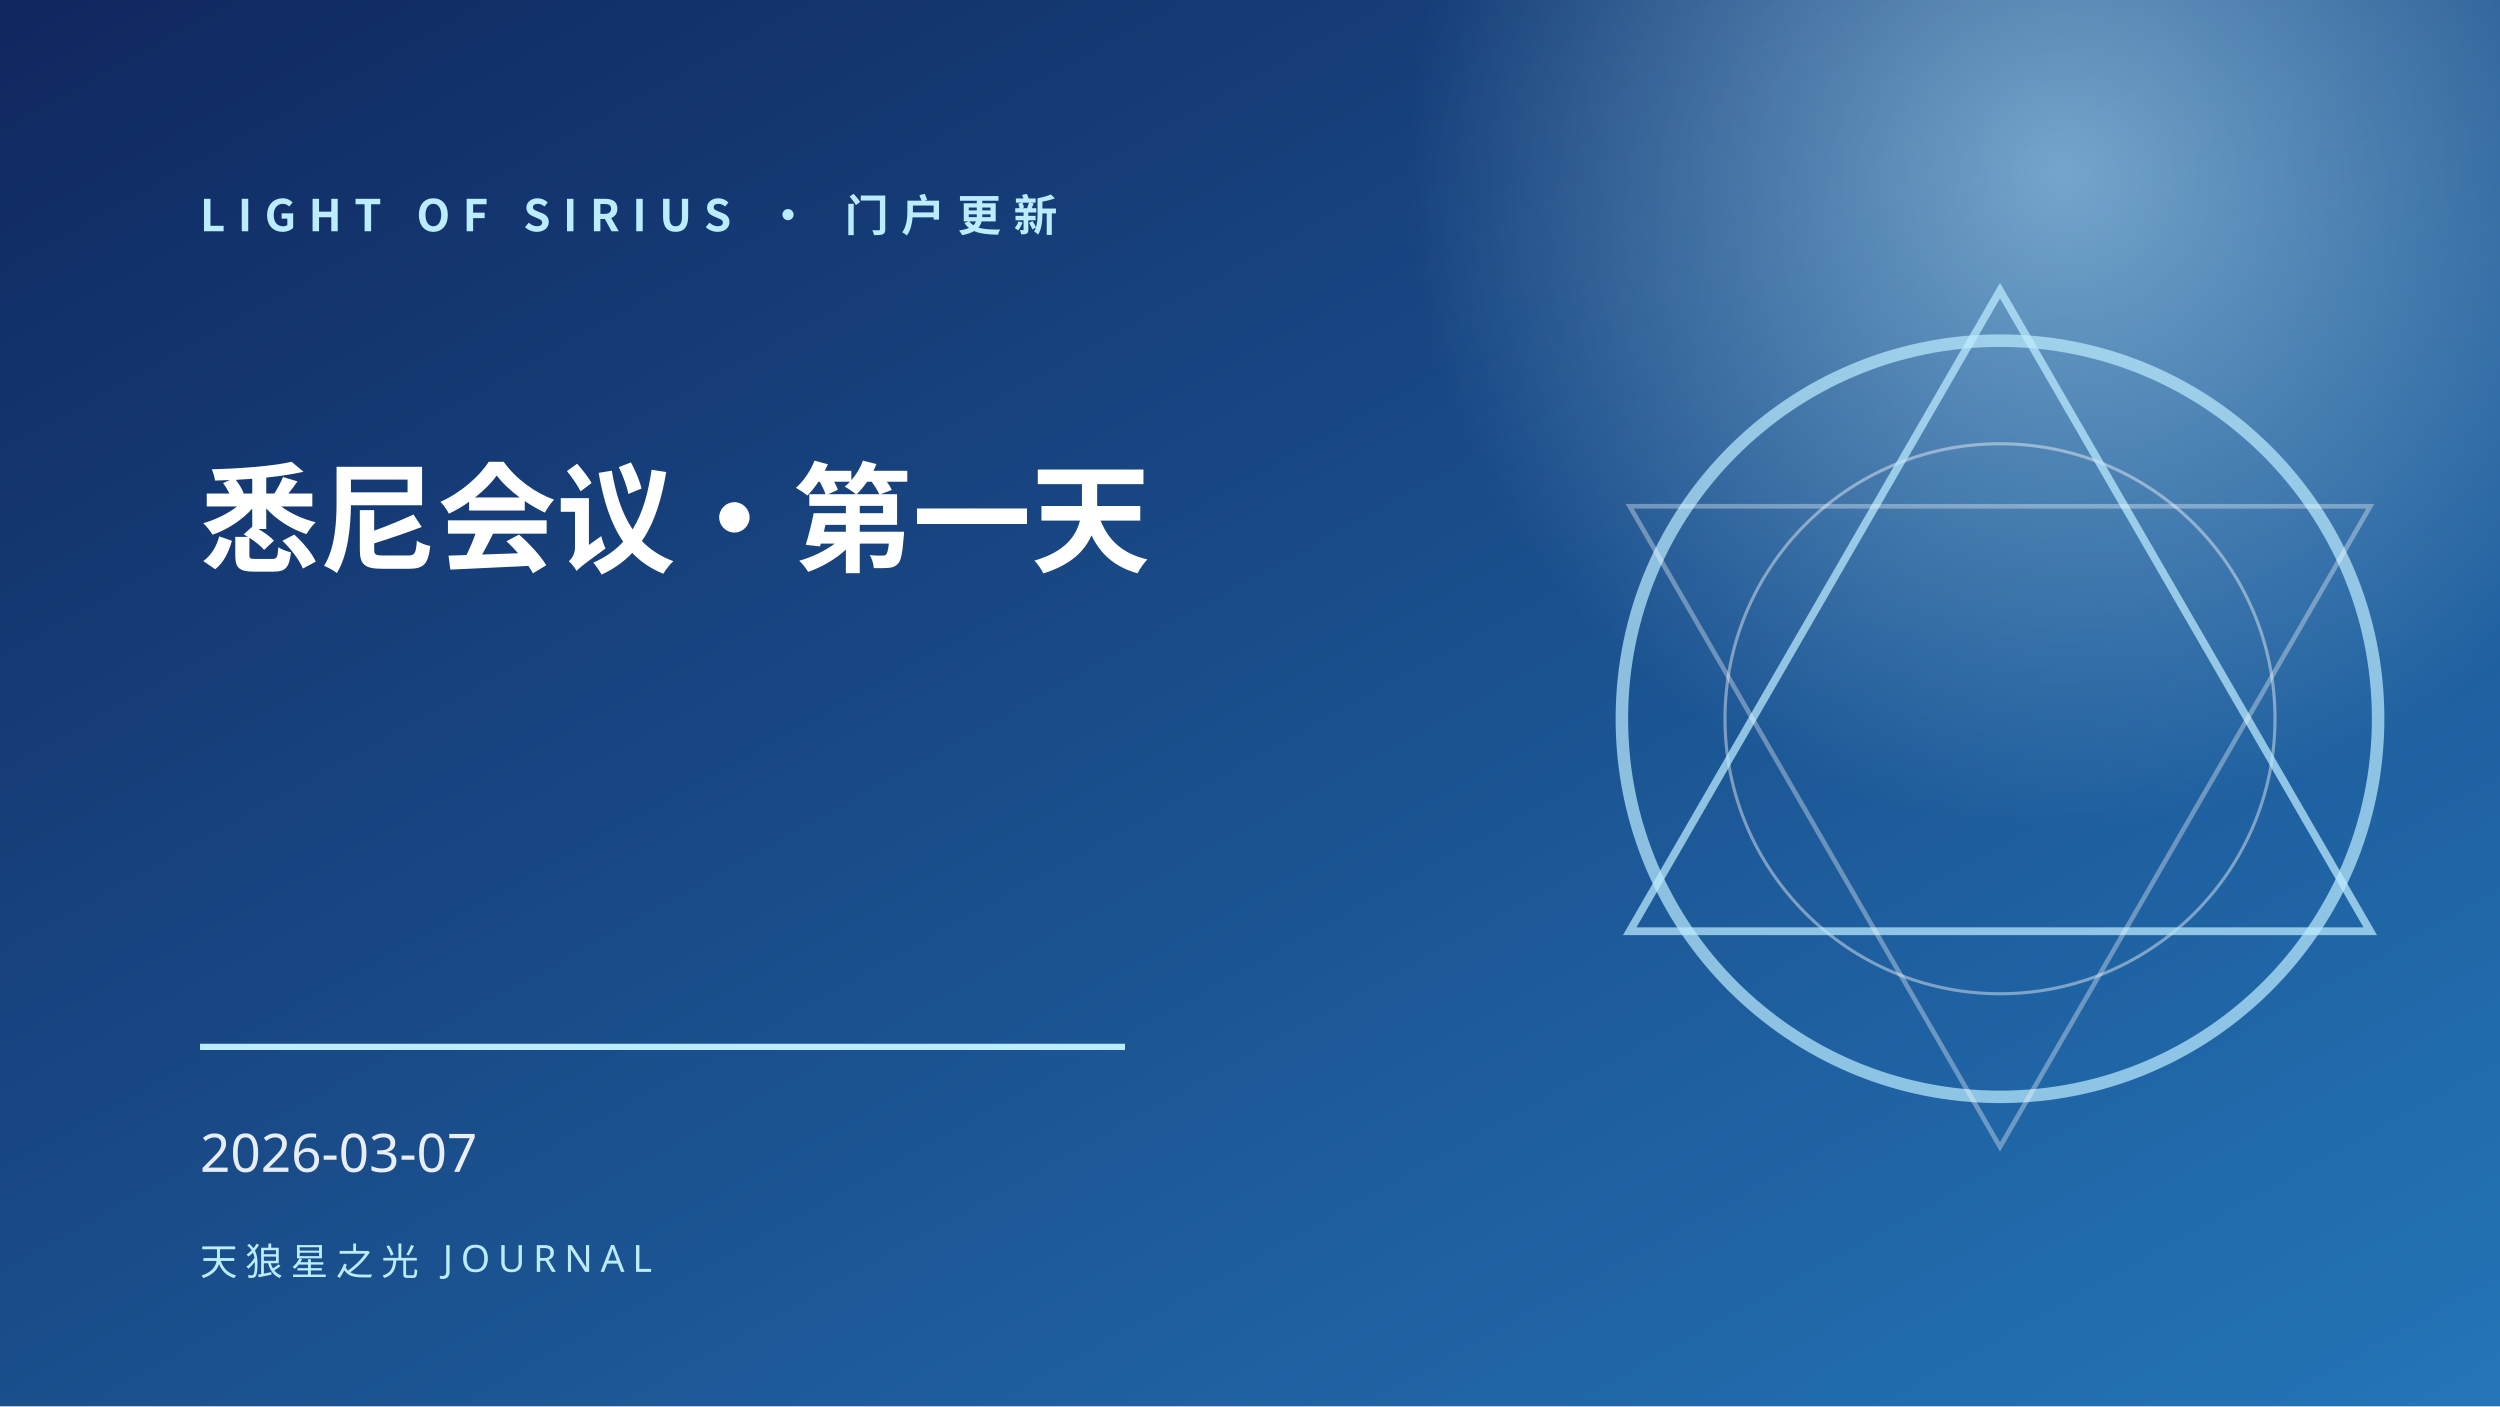
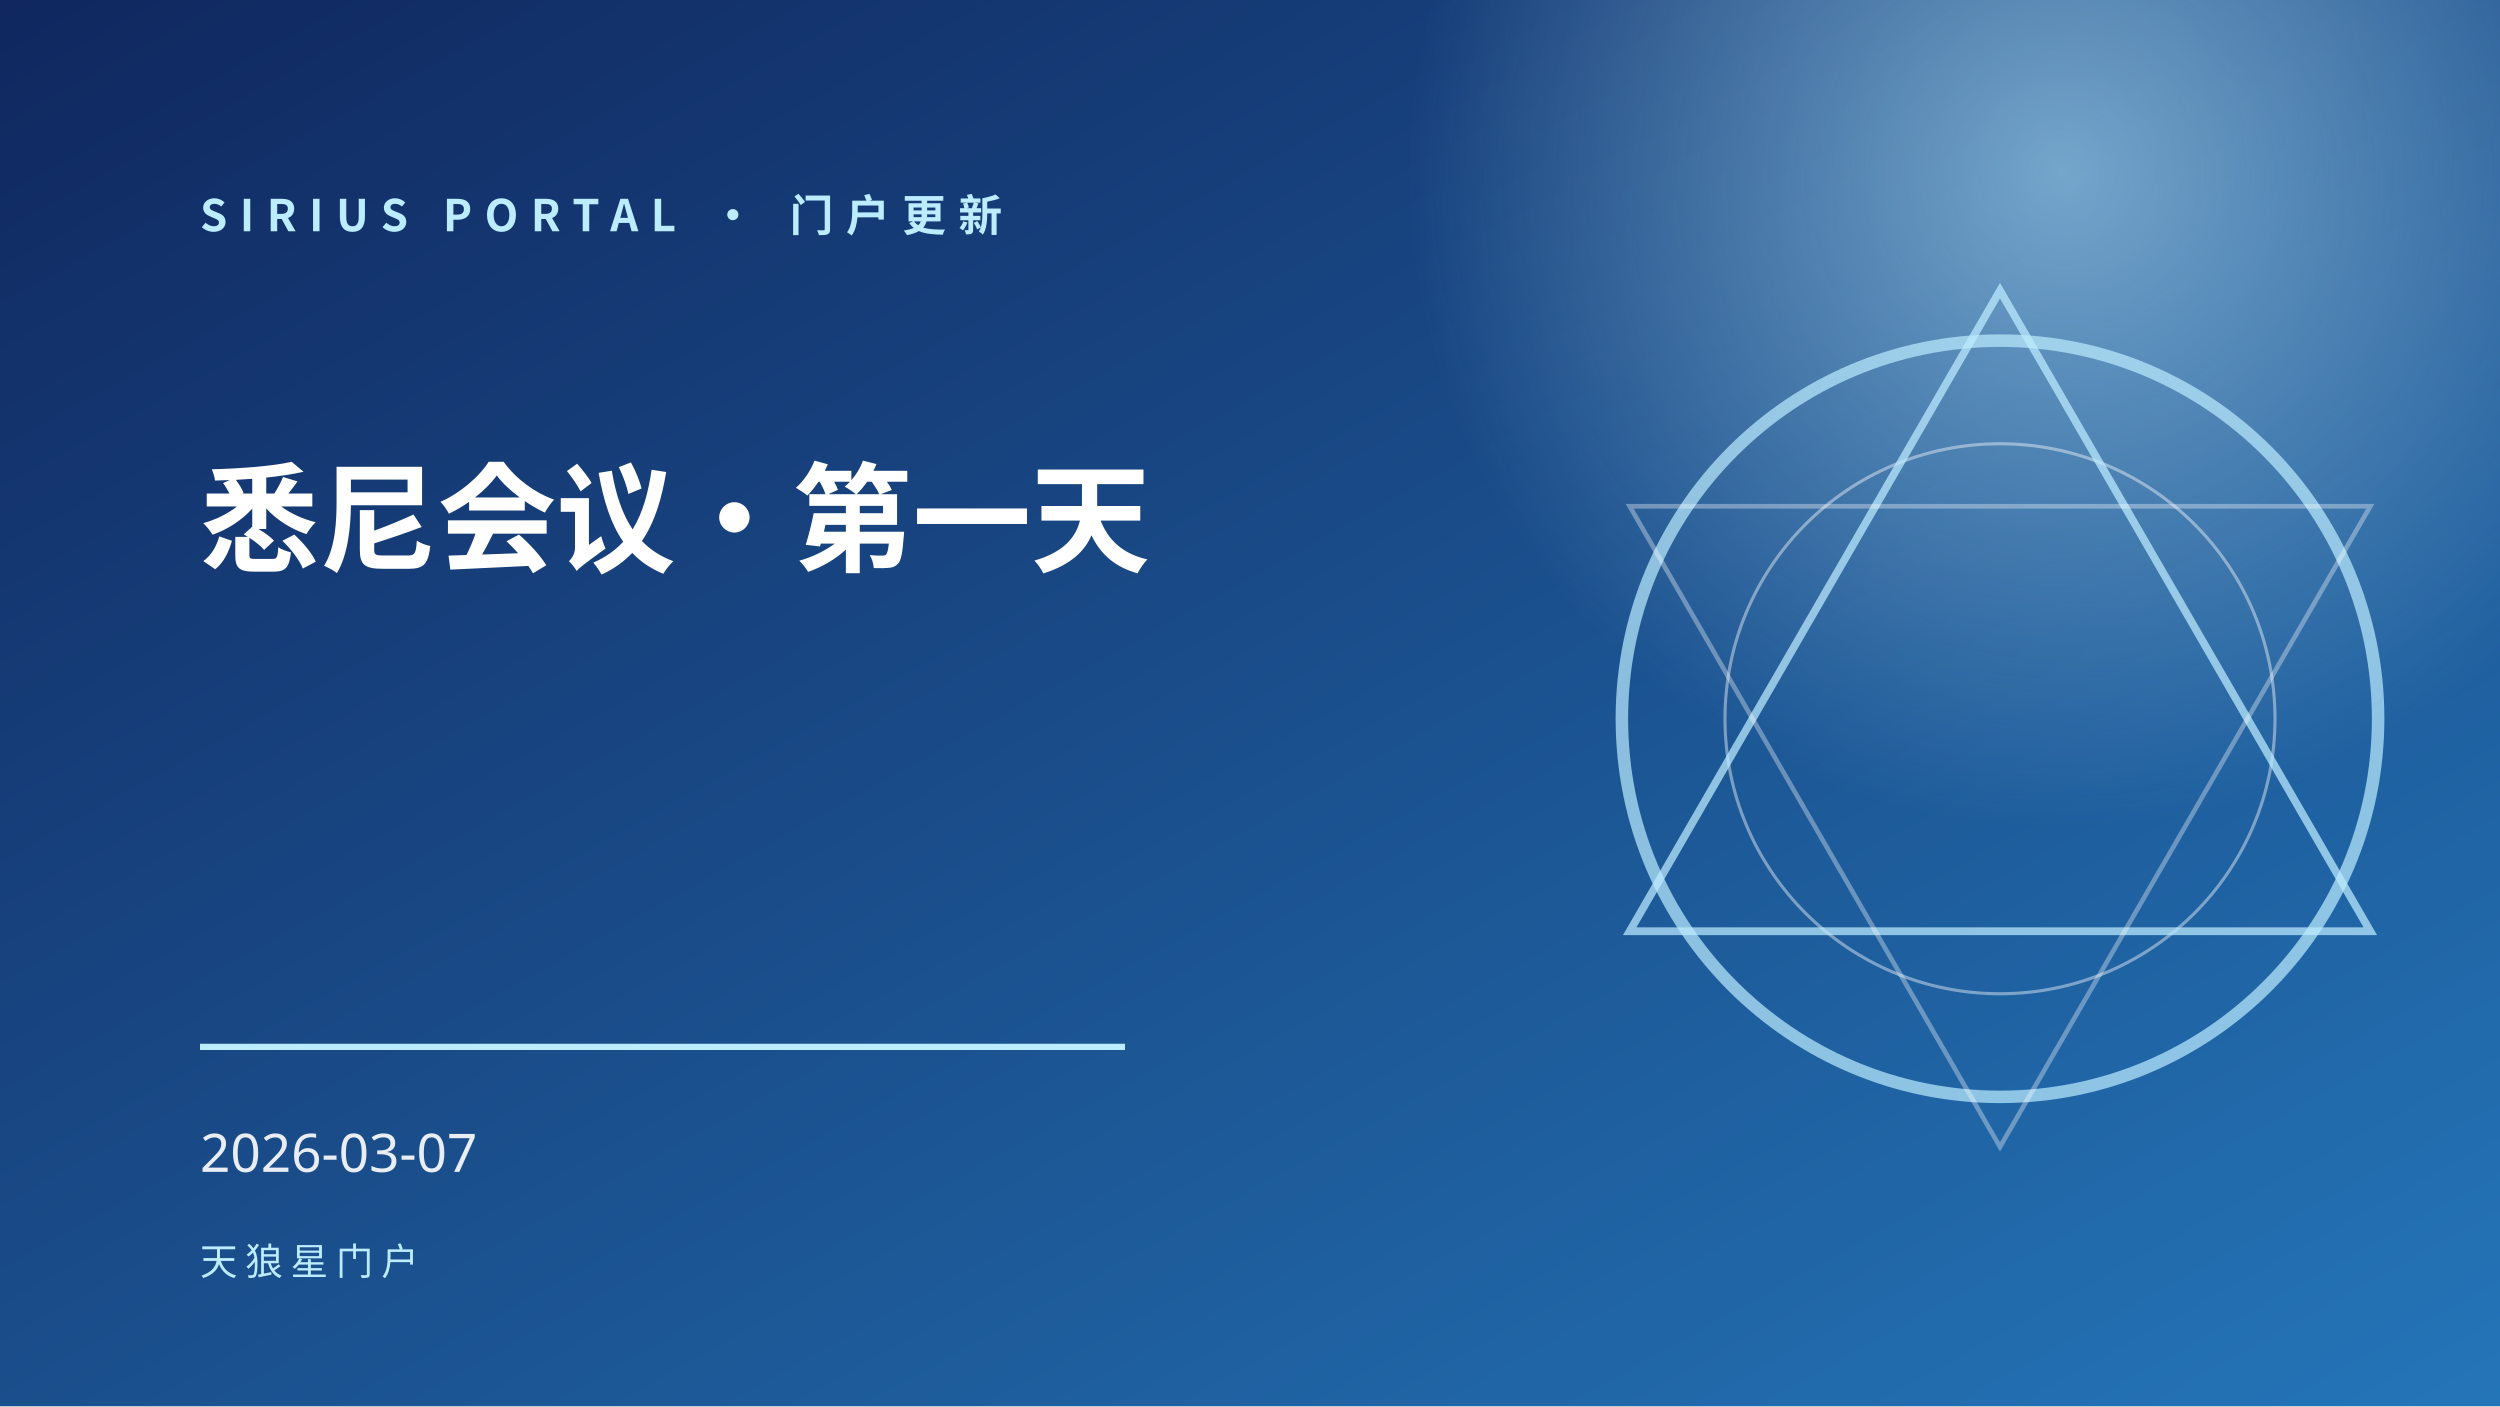
<svg xmlns="http://www.w3.org/2000/svg" width="1600" height="900" viewBox="0 0 1600 900" role="img" aria-label="悉尼会议・第一天">
  <defs>
    <linearGradient id="bg" x1="0" y1="0" x2="1" y2="1">
      <stop stop-color="#10275f" />
      <stop offset="1" stop-color="#2475b8" />
    </linearGradient>
    <radialGradient id="glow">
      <stop stop-color="#bcecff" stop-opacity=".56" />
      <stop offset="1" stop-color="#bcecff" stop-opacity="0" />
    </radialGradient>
  </defs>
  <rect width="1600" height="900" fill="url(#bg)" />
  <circle cx="1320" cy="110" r="420" fill="url(#glow)" />
  <circle cx="1280" cy="460" r="242" fill="none" stroke="#bcecff" stroke-width="8" opacity=".7" />
  <circle cx="1280" cy="460" r="176" fill="none" stroke="white" stroke-width="2" opacity=".42" />
  <path d="M1280 186 1517 596 1043 596Z" fill="none" stroke="#bcecff" stroke-width="5" opacity=".72" />
  <path d="M1043 324 1517 324 1280 734Z" fill="none" stroke="white" stroke-width="3" opacity=".34" />
-   <text x="128" y="148" fill="#bcecff" font-family="Microsoft YaHei, Noto Sans CJK SC, sans-serif" font-size="28" font-weight="700" letter-spacing="8">LIGHT OF SIRIUS · 门户更新</text>
+   <text x="128" y="148" fill="#bcecff" font-family="Microsoft YaHei, Noto Sans CJK SC, sans-serif" font-size="28" font-weight="700" letter-spacing="8">SIRIUS PORTAL · 门户更新</text>
  <text x="128" y="360" fill="white" font-family="STKaiti, KaiTi, Microsoft YaHei, serif" font-size="76" font-weight="700">
    <tspan x="128" dy="0">悉尼会议・第一天</tspan>
  </text>
  <line x1="128" y1="670" x2="720" y2="670" stroke="#bcecff" stroke-width="4" />
  <text x="128" y="750" fill="white" opacity=".9" font-family="Microsoft YaHei, sans-serif" font-size="34">2026-03-07</text>
-   <text x="128" y="816" fill="#bcecff" font-family="Microsoft YaHei, sans-serif" font-size="24" letter-spacing="5">天狼星之光 JOURNAL</text>
+   <text x="128" y="816" fill="#bcecff" font-family="Microsoft YaHei, sans-serif" font-size="24" letter-spacing="5">天狼星门户</text>
</svg>
